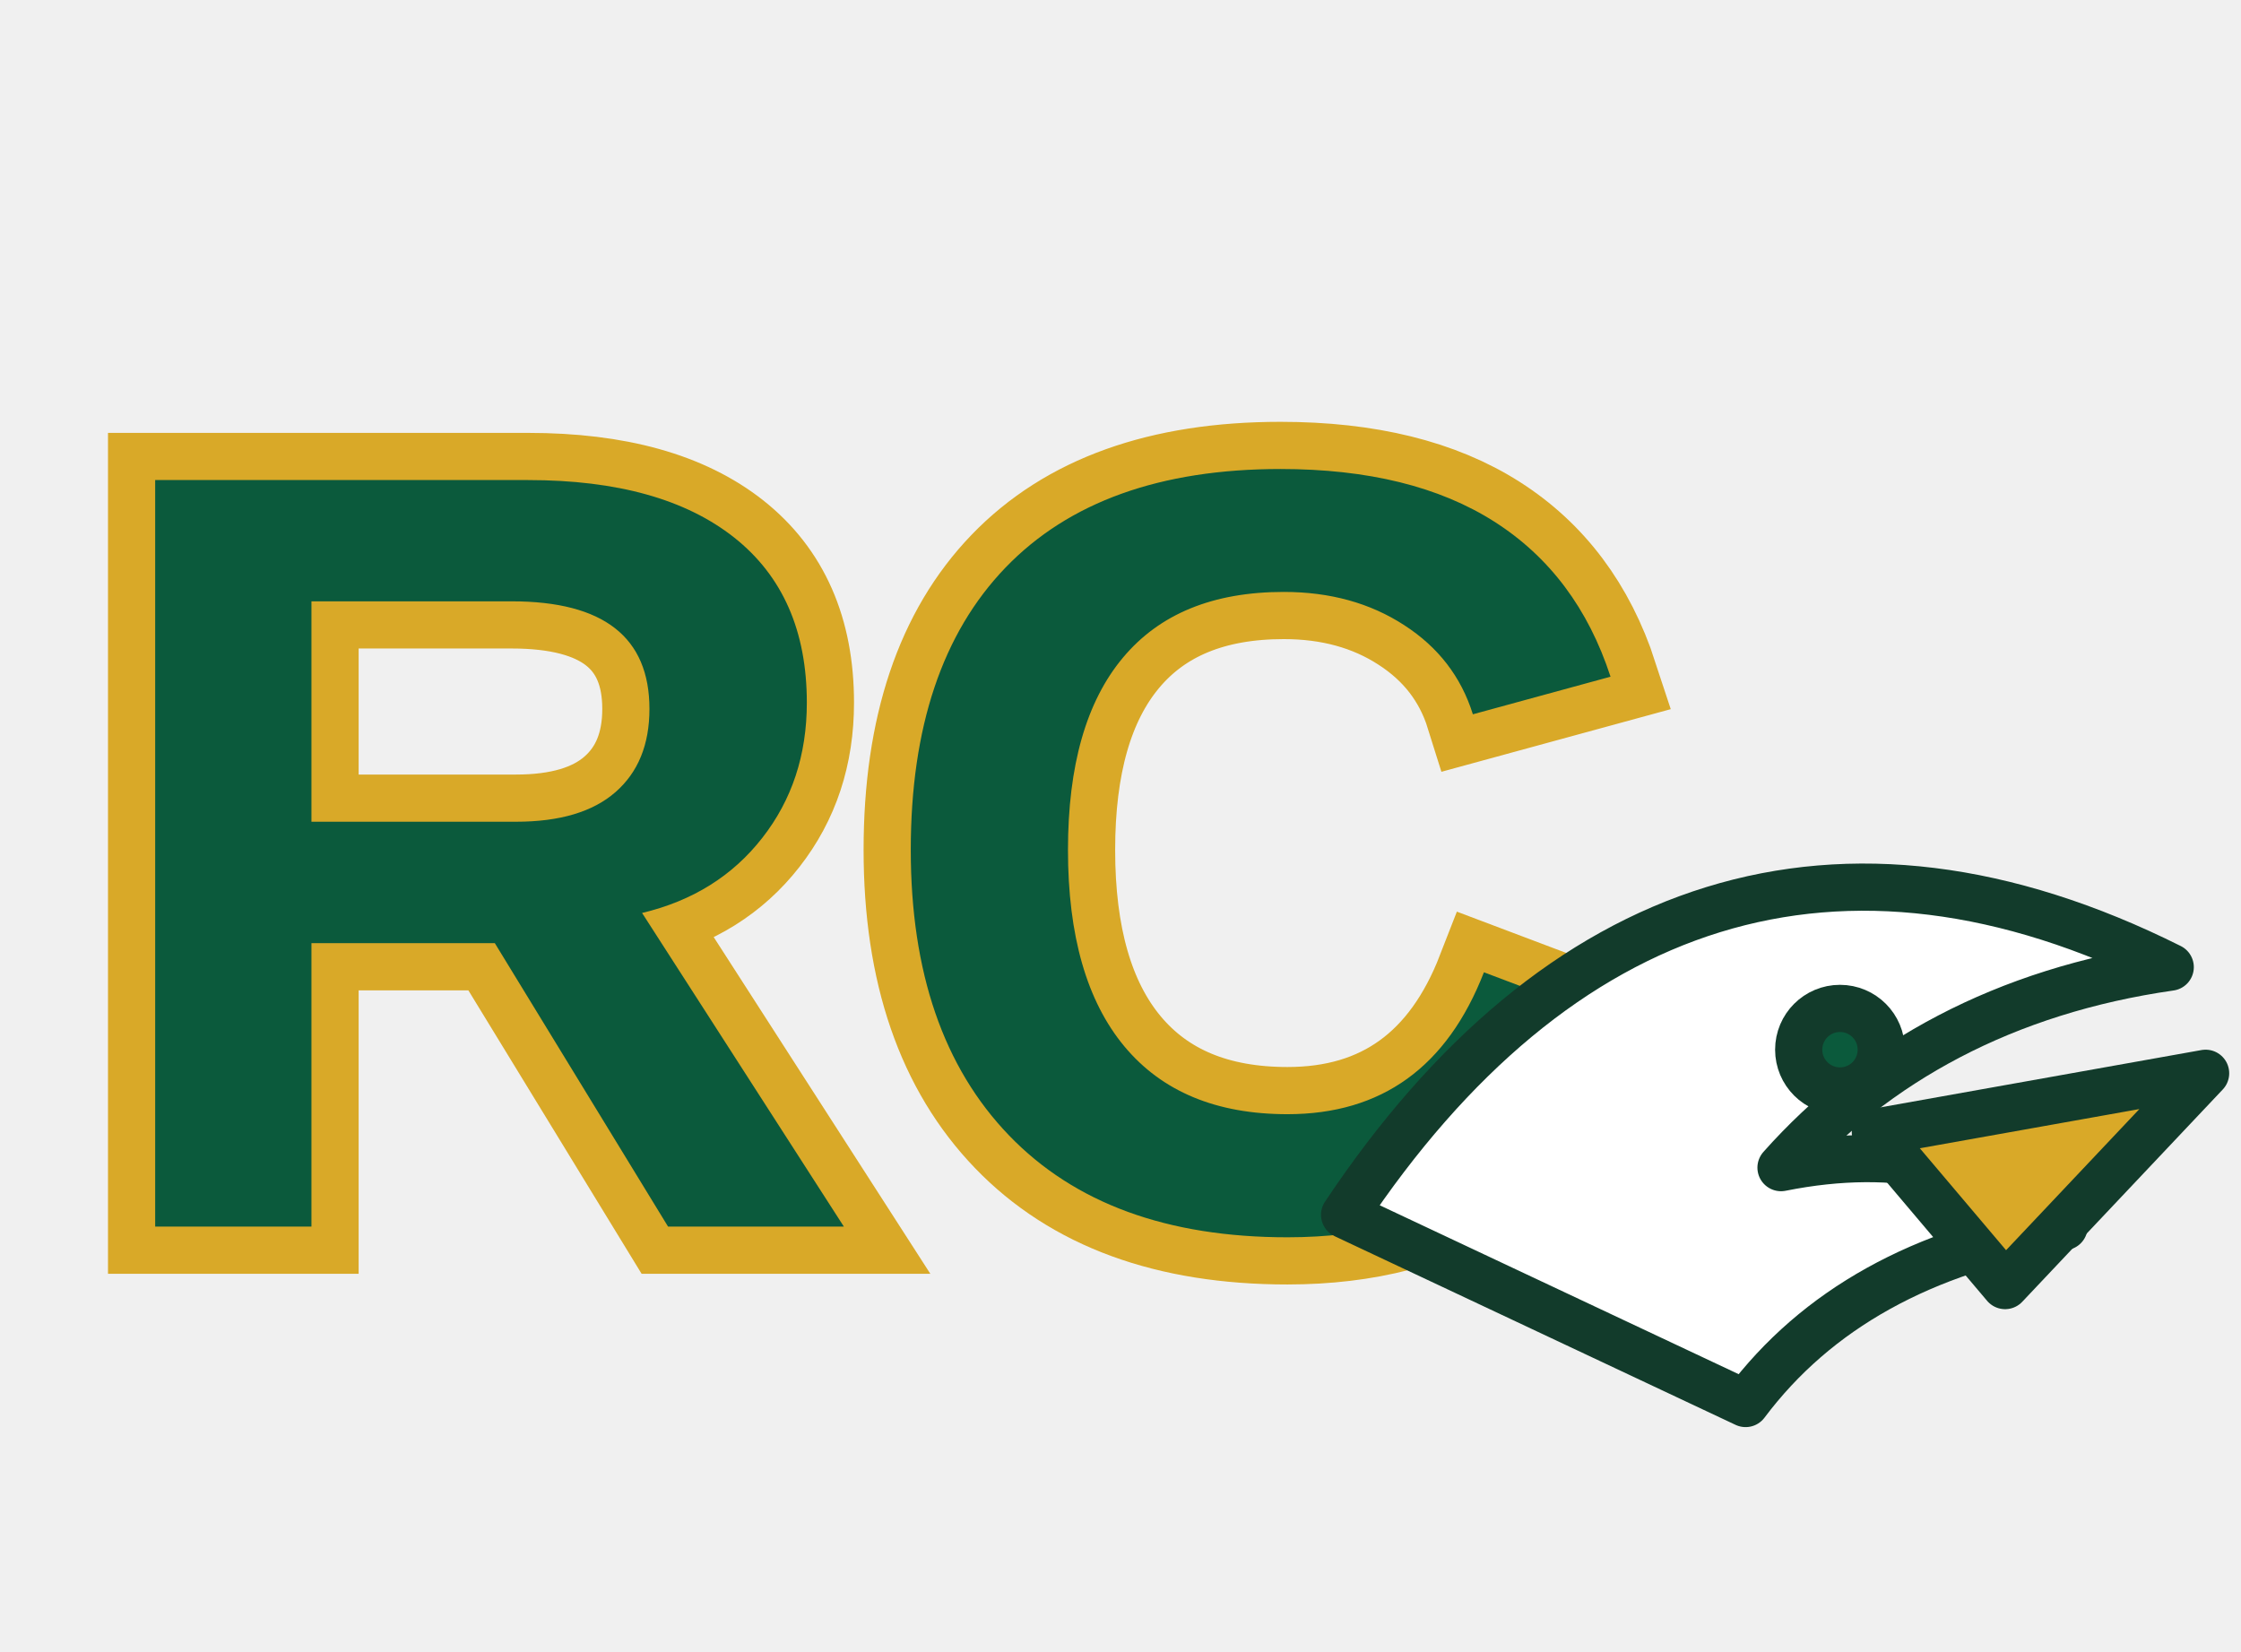
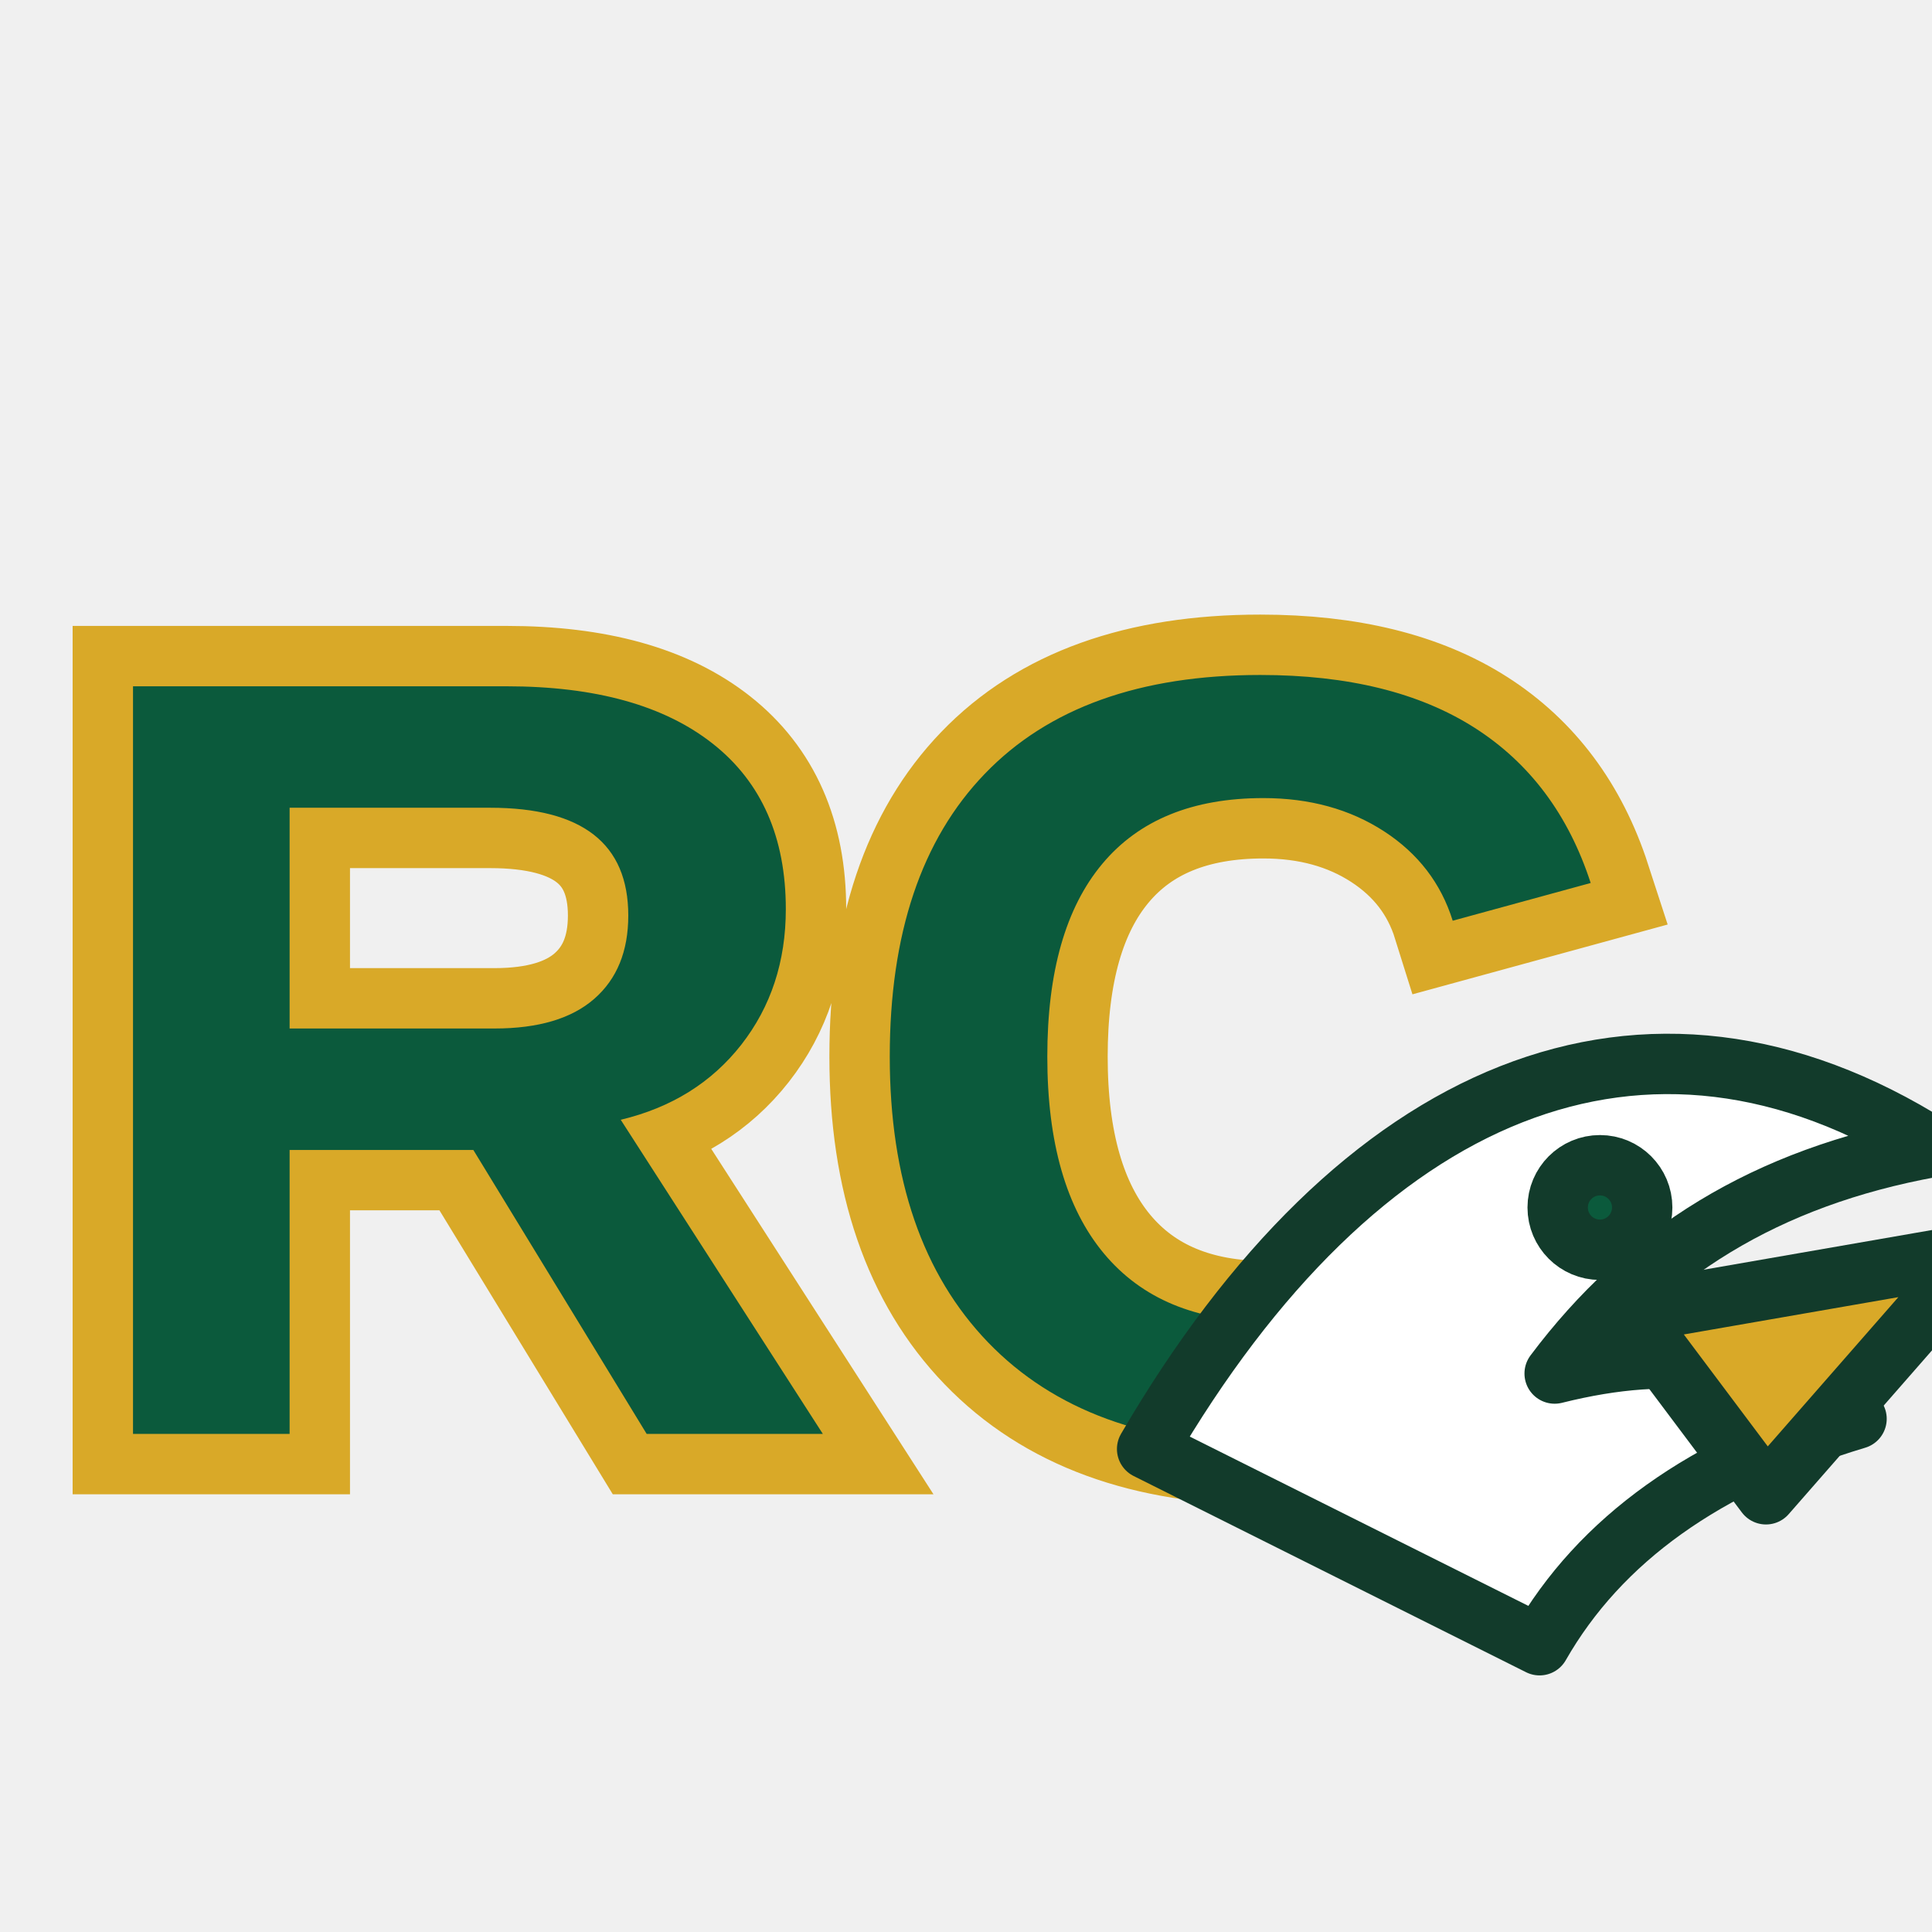
- <svg xmlns="http://www.w3.org/2000/svg" viewBox="0 0 190 140">
-   <text x="7" y="104" font-family="Arial Black,Arial,sans-serif" font-size="92" font-weight="900" fill="#0b5a3c" stroke="#d9a928" stroke-width="8" paint-order="stroke">RC</text>
-   <g transform="translate(111 73)" stroke="#123b2b" stroke-width="4" stroke-linejoin="round">
-     <path d="M3 30c18-27 42-35 70-21-14 2-25 8-33 17 10-2 18 0 24 5-12 2-21 7-27 15z" fill="#fff" />
-     <path d="M48 23 76 18 59 36z" fill="#d9a928" />
-     <circle cx="45" cy="16" r="3.5" fill="#0b5a3c" />
+ <svg xmlns="http://www.w3.org/2000/svg" viewBox="0 0 128 128" role="img" aria-label="Rock Creek Christian Academy score mark">
+   <text x="4" y="95" font-family="Arial Black,Arial,sans-serif" font-size="72" font-weight="900" fill="#0b5a3c" stroke="#d9a928" stroke-width="8" paint-order="stroke">RC</text>
+   <g transform="translate(74 68)" stroke="#123b2b" stroke-width="4" stroke-linejoin="round">
+     <path d="M2 28c14-24 33-32 52-20-11 2-19 7-25 15 8-2 14-1 20 3-10 3-17 8-21 15z" fill="#fff" />
+     <path d="M34 19 57 15 43 31z" fill="#d9a928" />
+     <circle cx="32" cy="12" r="2.8" fill="#0b5a3c" />
  </g>
</svg>
